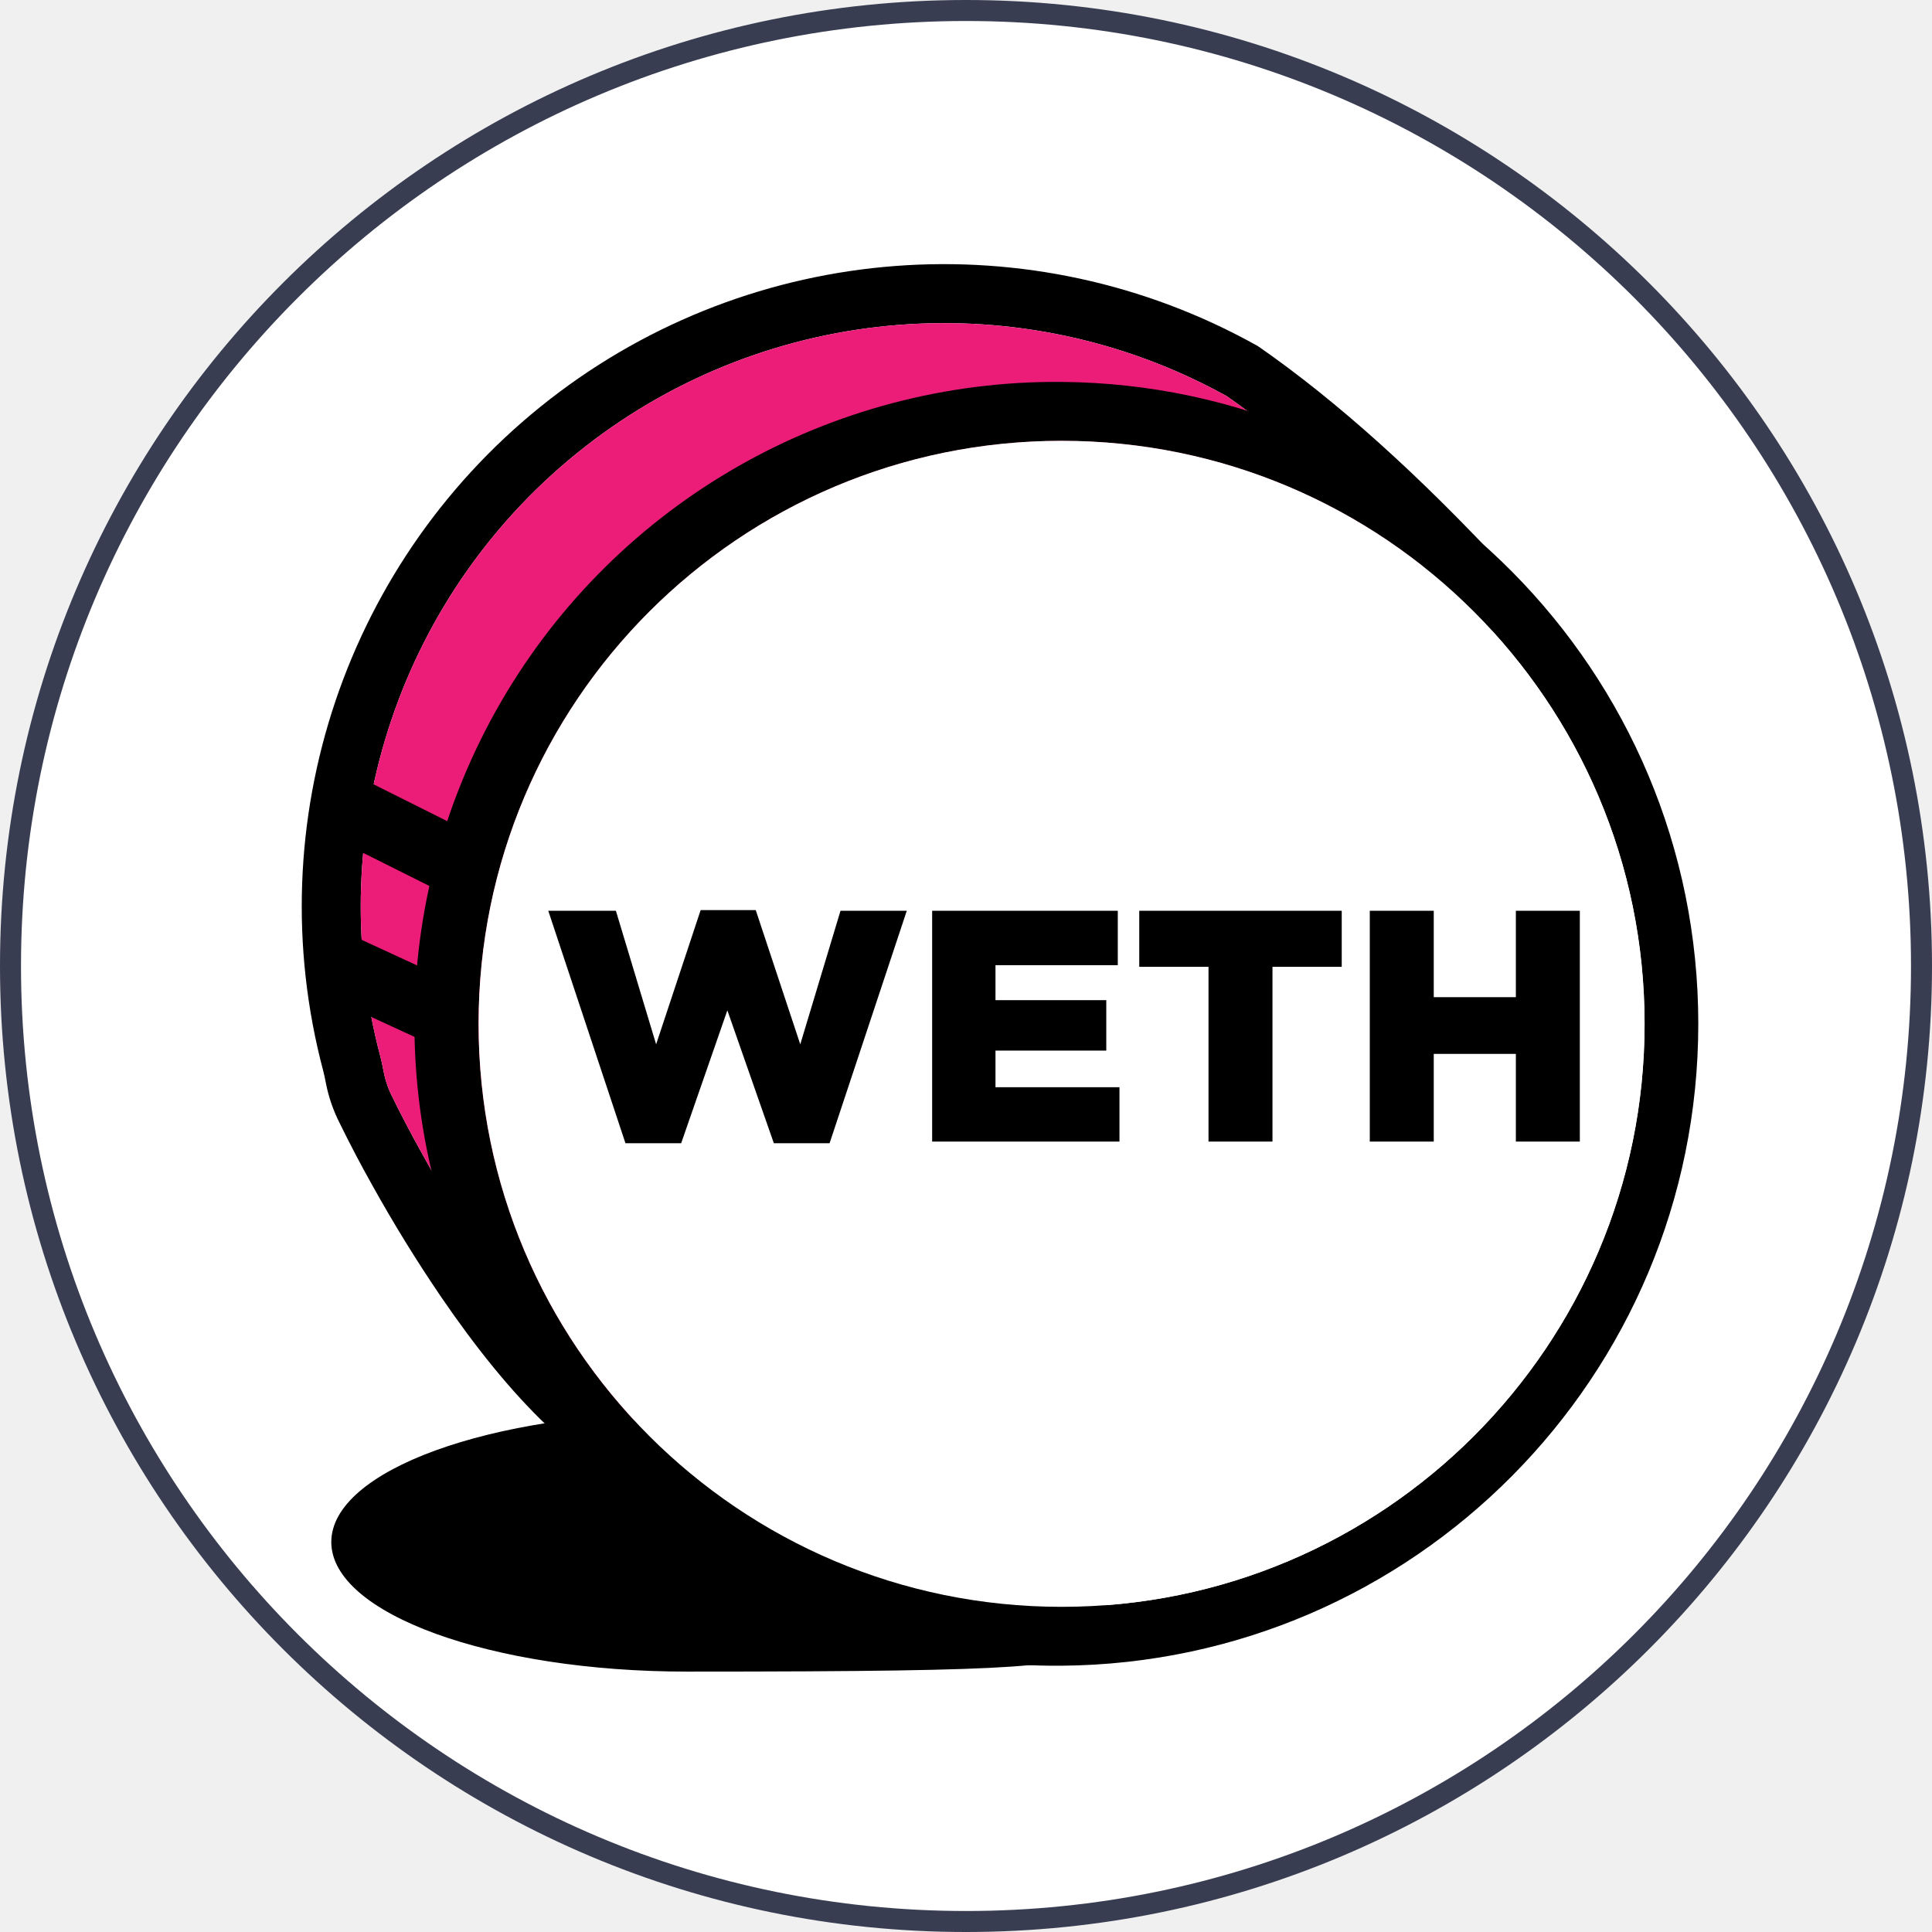
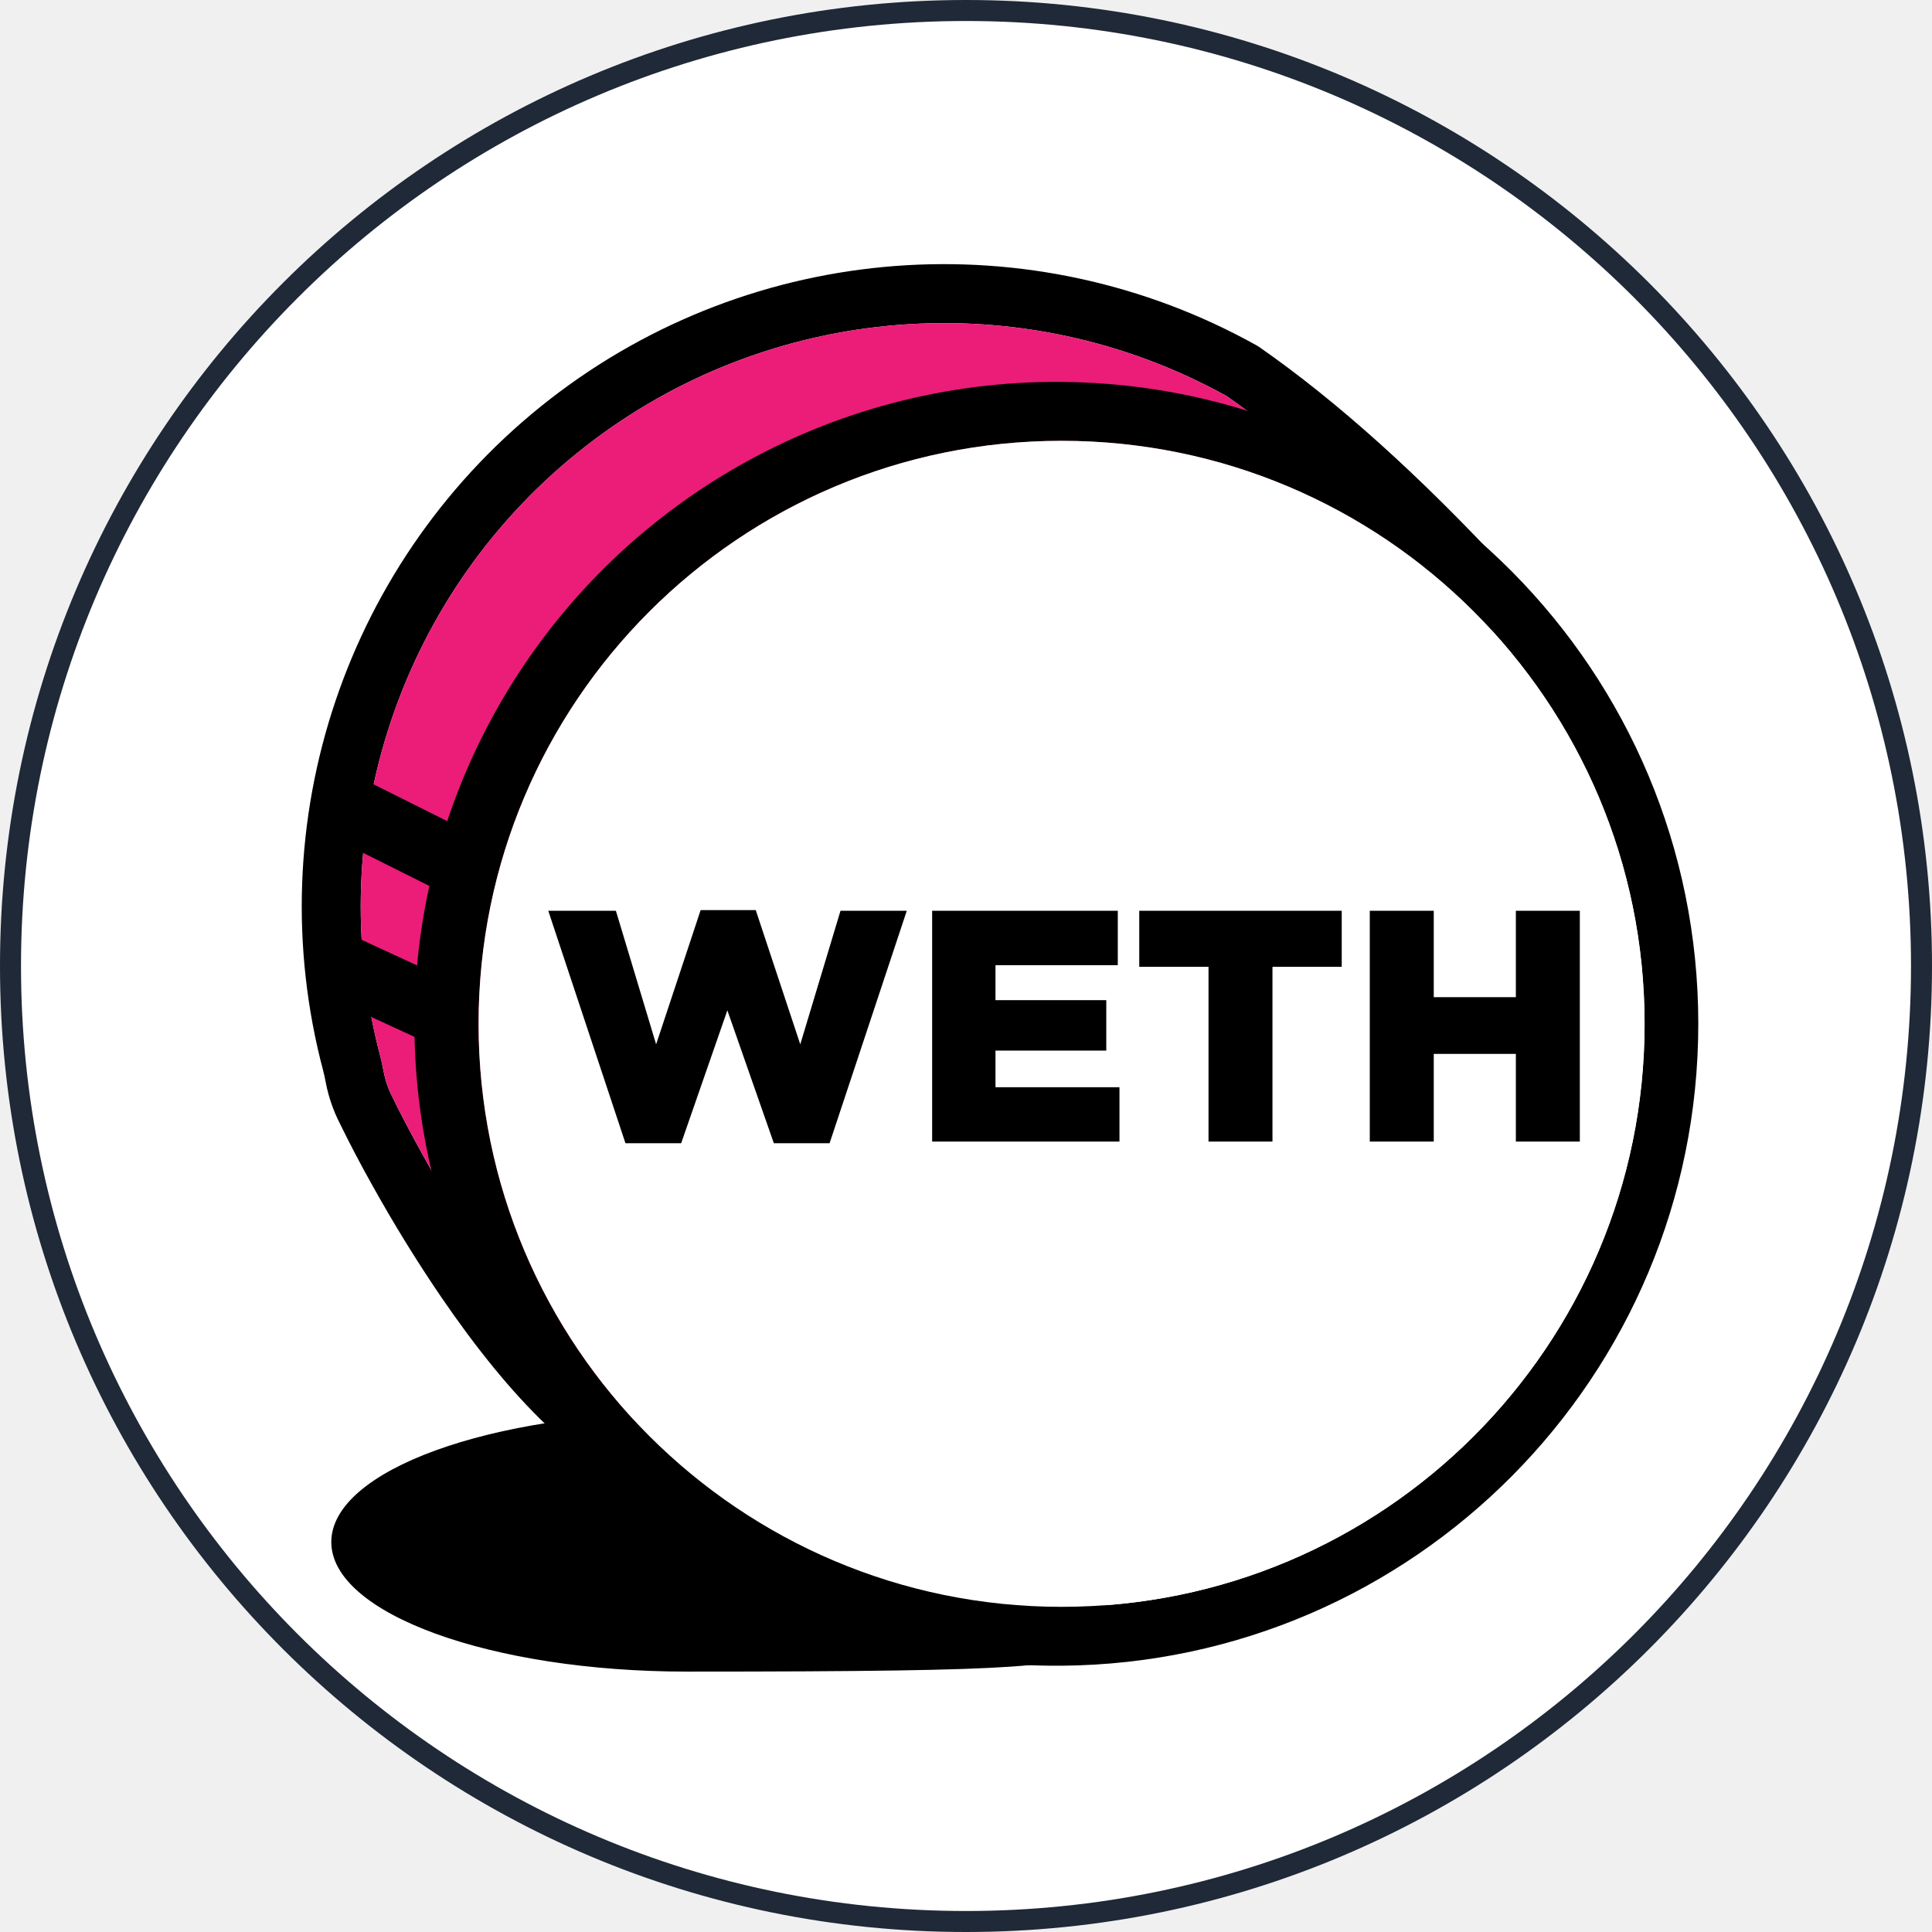
<svg xmlns="http://www.w3.org/2000/svg" width="46" height="46" viewBox="0 0 46 46" fill="none">
-   <path d="M45.75 23c0 12.565-10.185 22.75-22.75 22.75S.25 35.565.25 23 10.435.25 23 .25 45.75 10.435 45.75 23Z" fill="#fff" stroke="#383D51" stroke-width=".5" />
+   <path d="M45.75 23c0 12.565-10.185 22.75-22.75 22.75S.25 35.565.25 23 10.435.25 23 .25 45.75 10.435 45.75 23Z" fill="#fff" stroke="#1F2937" stroke-width=".5" />
  <path d="M16.358 39.8c8.6 0 8.6-.128 10.058-.56 1.904-.566-5.38-5.609-10.058-5.609s-8.47 1.38-8.47 3.084c0 1.704 3.792 3.085 8.47 3.085Z" fill="#000" />
  <path d="m35.885 13.569.395.426-.346.467C24.72 29.626 18.258 36.492 15.517 35.571c-1.67-.561-3.344-2.248-5.018-4.697a34.592 34.592 0 0 1-1.644-2.67 29.045 29.045 0 0 1-.765-1.458 3.632 3.632 0 0 1-.33-.954l-.008-.039a3.493 3.493 0 0 0-.055-.251A15.29 15.29 0 0 1 29.922 8.225l.058.036c1.85 1.288 3.817 3.057 5.905 5.308Zm-6.677-4.137a13.89 13.89 0 0 0-20.155 15.71c.03.115.044.18.076.345l.007.034c.042.217.116.427.22.623.134.281.403.803.724 1.378a33.242 33.242 0 0 0 1.576 2.56c1.513 2.214 3.013 3.725 4.308 4.16 1.726.58 8.225-6.3 18.495-20.143-1.864-1.969-3.615-3.524-5.251-4.667Z" fill="#000" />
  <path d="M29.207 9.432a13.89 13.89 0 0 0-20.154 15.71c.03.115.044.18.076.345l.007.034c.042.217.116.427.22.622.134.282.403.803.724 1.379a33.223 33.223 0 0 0 1.576 2.56c1.513 2.213 3.013 3.725 4.308 4.16 1.726.58 8.225-6.3 18.495-20.143-1.865-1.969-3.615-3.524-5.252-4.667Z" fill="#EC1C79" />
  <path d="M25.275 39.66a15.284 15.284 0 1 1 0-30.567 15.284 15.284 0 0 1 0 30.567Zm0-1.401a13.88 13.88 0 1 0 0-27.761 13.88 13.88 0 0 0 0 27.76Z" fill="#000" />
  <path d="M25.276 38.258a13.881 13.881 0 1 0 0-27.763 13.881 13.881 0 0 0 0 27.763Z" fill="#fff" />
  <path fill-rule="evenodd" clip-rule="evenodd" d="m14.892 27.22-1.838-5.535h1.61l.958 3.18 1.06-3.196h1.312l1.06 3.196.958-3.18h1.578l-1.838 5.535h-1.327l-1.107-3.164-1.1 3.164h-1.326Zm7.302-.039v-5.496h4.42v1.295h-2.912v.833h2.638v1.201h-2.638v.872h2.952v1.295h-4.46Zm6.58 0V23.02h-1.649v-1.335h4.821v1.335h-1.649v4.161h-1.523Zm3.84 0v-5.496h1.523v2.057h1.955v-2.057h1.523v5.496h-1.523v-2.088h-1.955v2.088h-1.523Z" fill="#000" />
  <path d="M8.098 20.032a.785.785 0 0 1 .702-1.405l2.244 1.122a.786.786 0 1 1-.703 1.404l-2.243-1.121Zm-.258 3.719a.785.785 0 1 1 .658-1.426l2.244 1.036a.786.786 0 1 1-.659 1.425L7.84 23.752Z" fill="#000" />
</svg>
